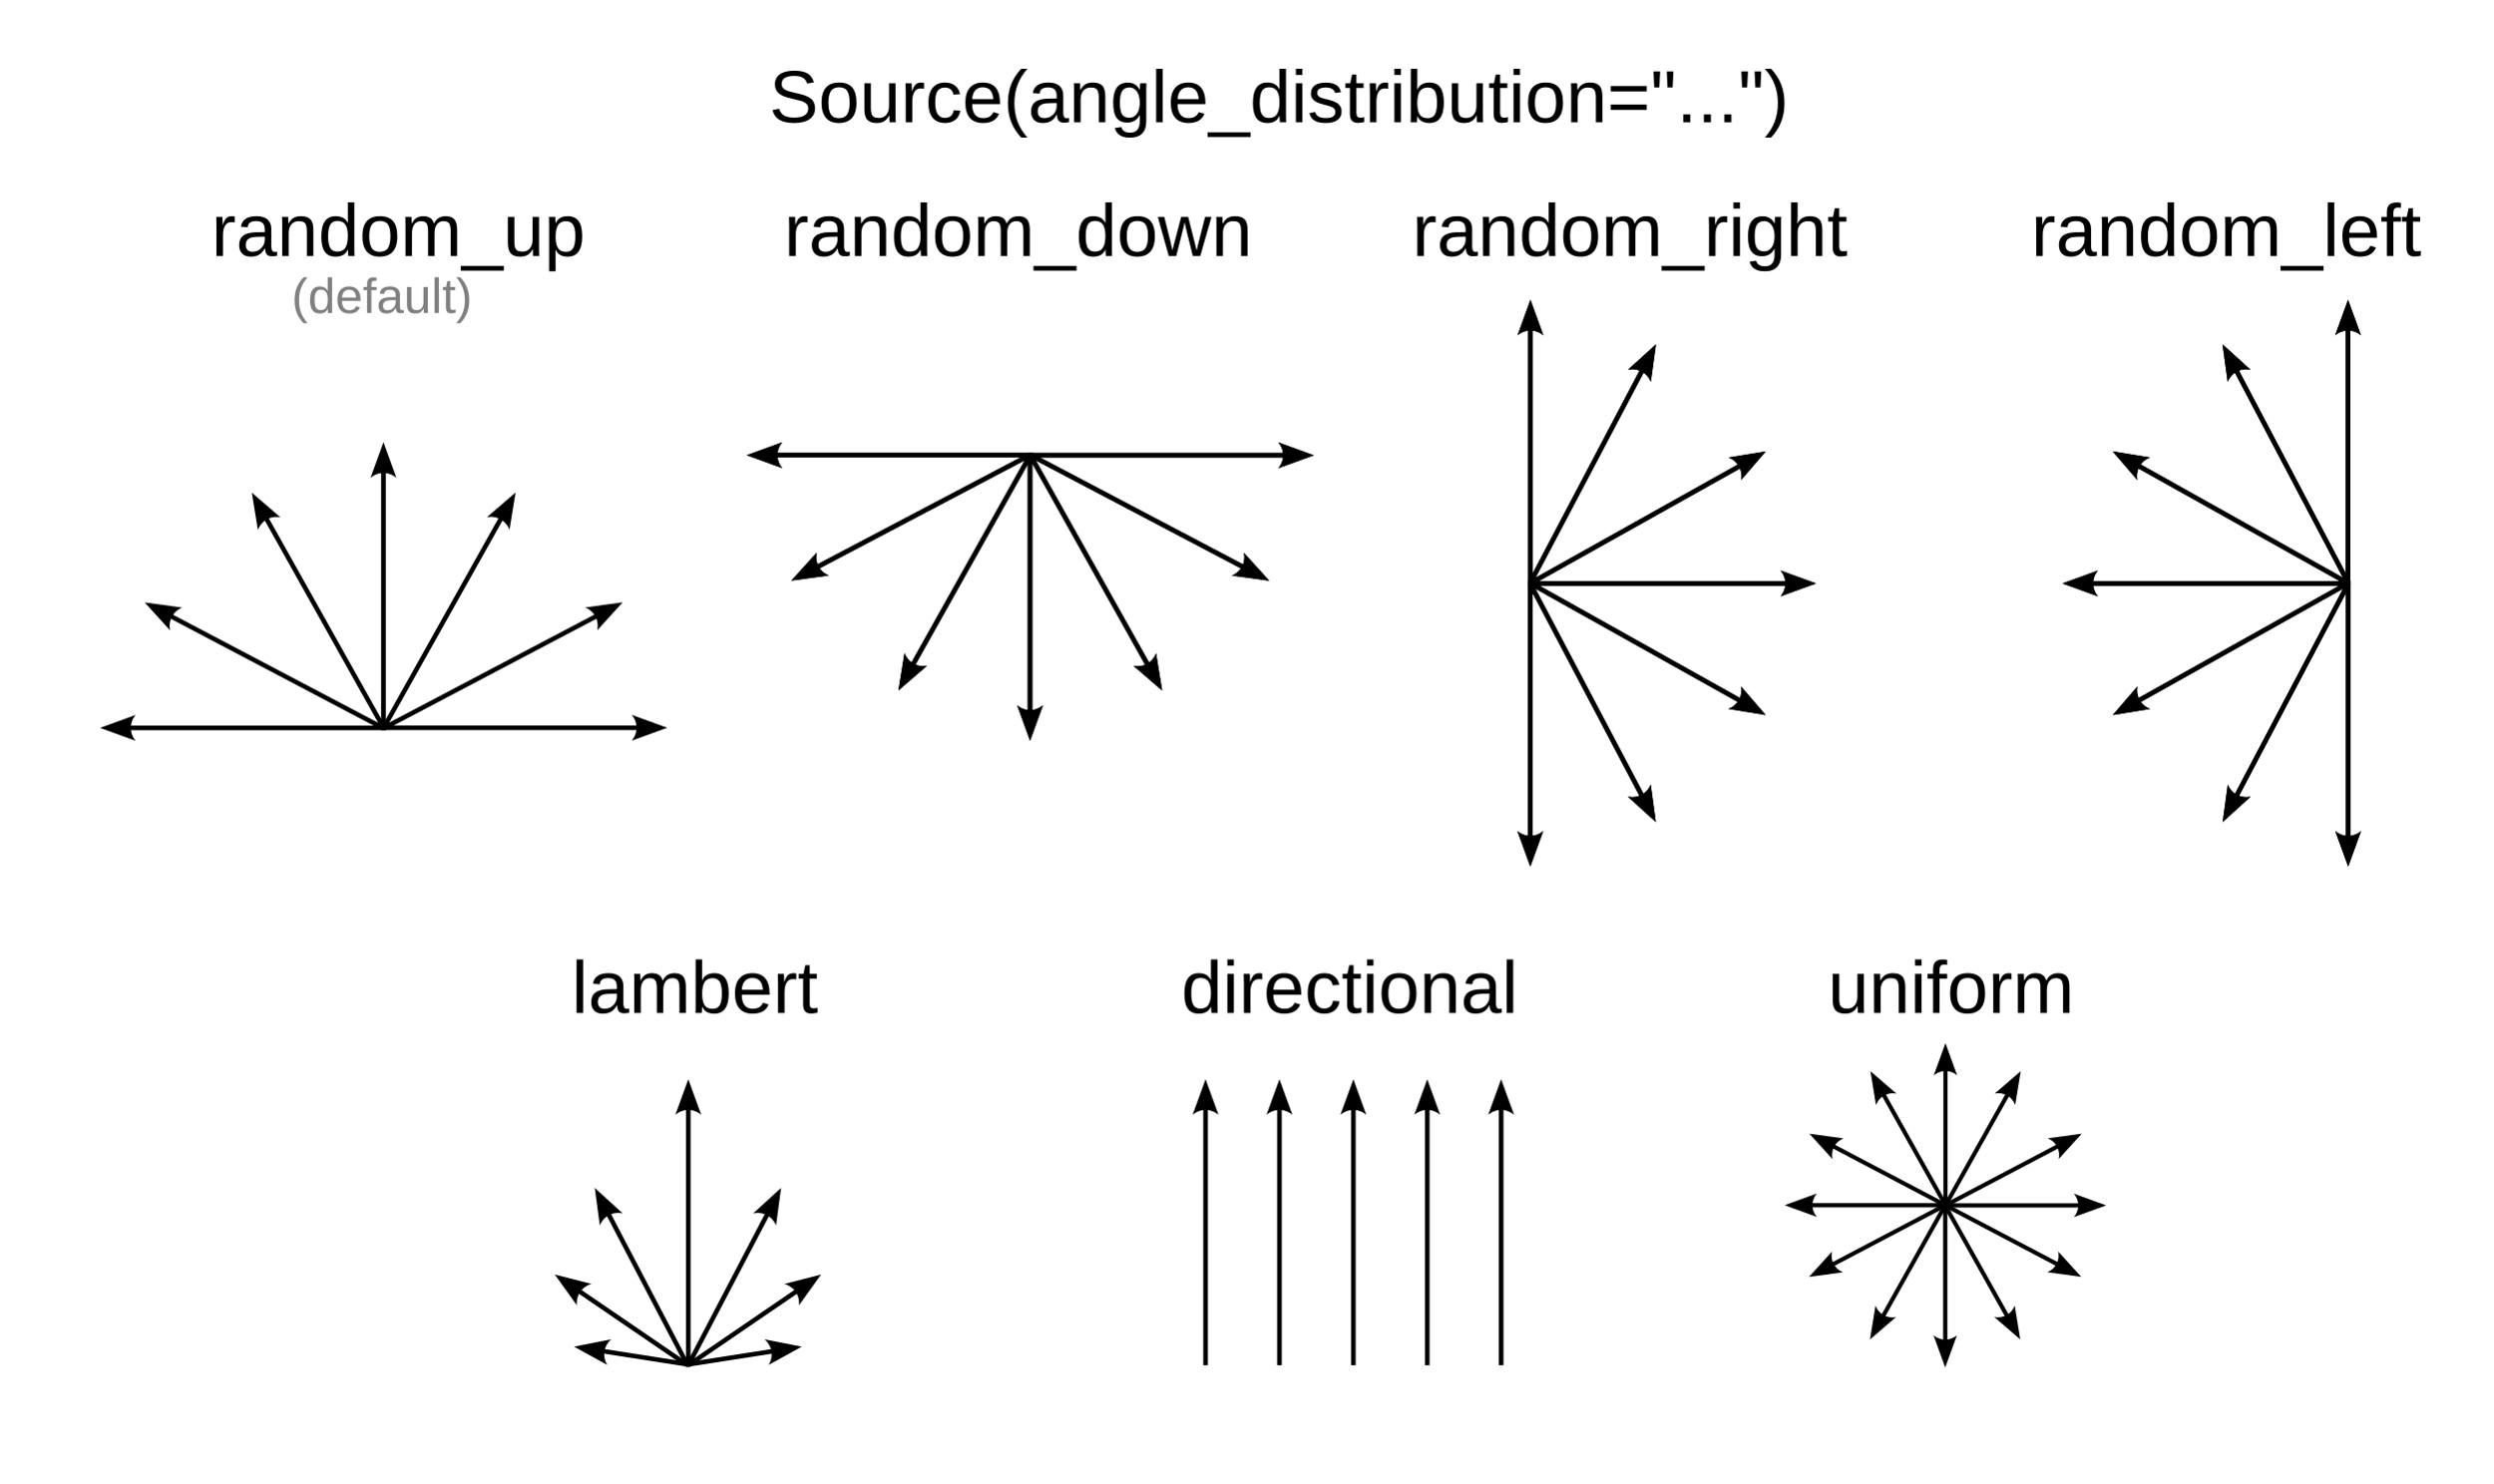
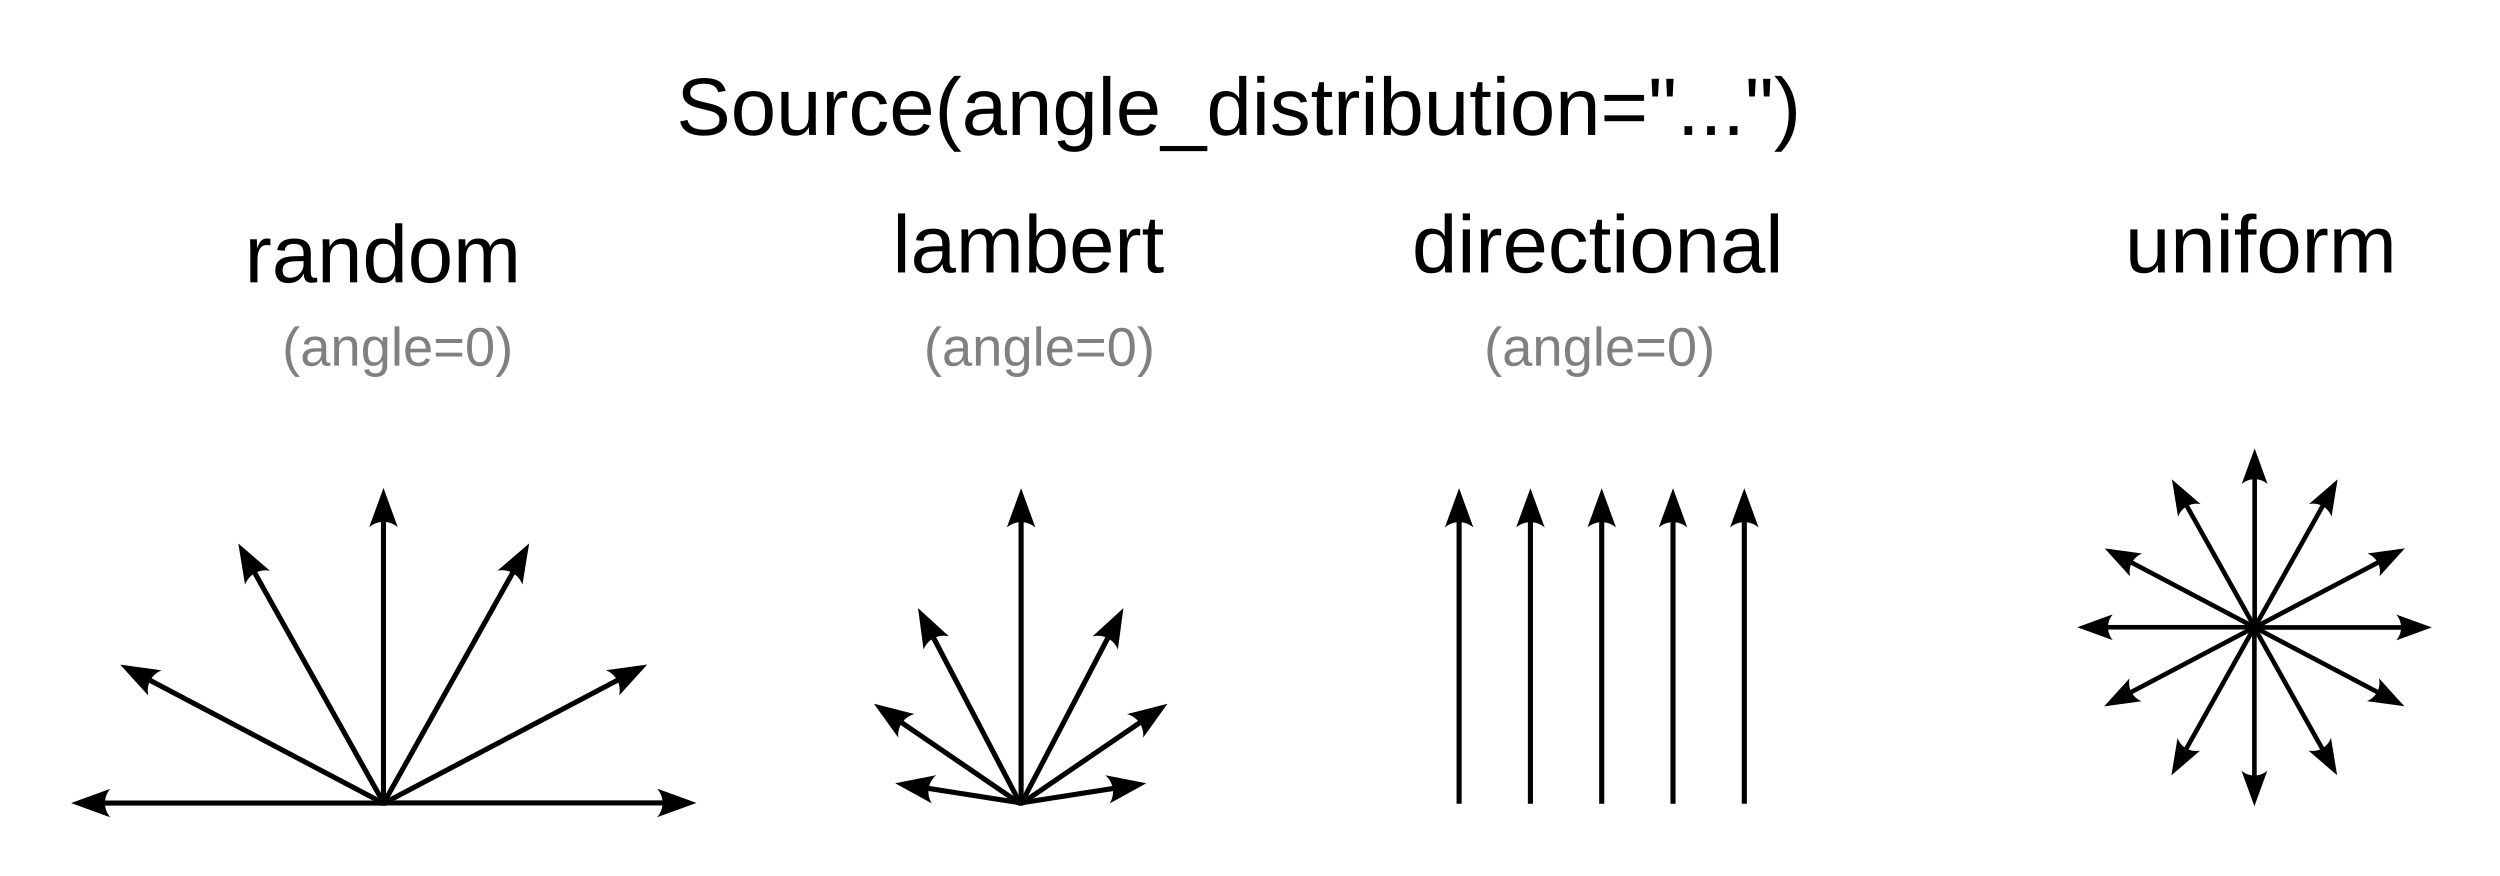
- <svg xmlns="http://www.w3.org/2000/svg" width="142.811mm" height="85.033mm" viewBox="0 0 142.811 85.033" version="1.1" id="svg5" xml:space="preserve">
+ <svg xmlns="http://www.w3.org/2000/svg" width="129.876mm" height="45.49mm" viewBox="0 0 129.876 45.49" version="1.1" id="svg5" xml:space="preserve">
  <defs id="defs2">
    <marker style="overflow:visible" id="Arrow2" refX="0" refY="0" orient="auto-start-reverse" markerWidth="7.7" markerHeight="5.6" viewBox="0 0 7.7 5.6" preserveAspectRatio="xMidYMid">
      <path transform="scale(0.7)" d="M -2,-4 9,0 -2,4 c 2,-2.33 2,-5.66 0,-8 z" style="fill:context-stroke;fill-rule:evenodd;stroke:none" id="arrow2L" />
    </marker>
    <clipPath clipPathUnits="userSpaceOnUse" id="clipPath380">
      <rect style="fill:#f5fd48;fill-opacity:0.17;stroke-width:0.565;stroke-linecap:round" id="rect382" width="69.013" height="66.797" x="9.318" y="77.368" />
    </clipPath>
  </defs>
-   <g id="layer1" transform="translate(-18.53769,-56.76601)">
-     <g id="g2092" transform="translate(0,6.35)">
+   <g id="layer1" transform="translate(-27.45919,-56.76601)">
+     <g id="g2092" transform="translate(6.879167,6.35)">
      <path style="fill:none;stroke:#000000;stroke-width:0.265;stroke-linecap:butt;stroke-linejoin:miter;stroke-dasharray:none;stroke-opacity:1;marker-end:url(#Arrow2)" d="M 40.502,92.155 V 77.433" id="path1370" />
      <path style="fill:none;stroke:#000000;stroke-width:0.265;stroke-linecap:butt;stroke-linejoin:miter;stroke-dasharray:none;stroke-opacity:1;marker-end:url(#Arrow2)" d="M 40.502,92.155 47.255,80.101" id="path1591" />
      <path style="fill:none;stroke:#000000;stroke-width:0.265;stroke-linecap:butt;stroke-linejoin:miter;stroke-dasharray:none;stroke-opacity:1;marker-end:url(#Arrow2)" d="M 40.502,92.155 52.729,85.716" id="path1668" />
      <path style="fill:none;stroke:#000000;stroke-width:0.265;stroke-linecap:butt;stroke-linejoin:miter;stroke-dasharray:none;stroke-opacity:1;marker-end:url(#Arrow2)" d="M 40.37,92.128 H 55.092" id="path1680" />
      <path style="fill:none;stroke:#000000;stroke-width:0.265;stroke-linecap:butt;stroke-linejoin:miter;stroke-dasharray:none;stroke-opacity:1;marker-end:url(#Arrow2)" d="M 40.529,92.163 33.776,80.108" id="path1690" />
      <path style="fill:none;stroke:#000000;stroke-width:0.265;stroke-linecap:butt;stroke-linejoin:miter;stroke-dasharray:none;stroke-opacity:1;marker-end:url(#Arrow2)" d="M 40.529,92.163 28.302,85.723" id="path1692" />
      <path style="fill:none;stroke:#000000;stroke-width:0.265;stroke-linecap:butt;stroke-linejoin:miter;stroke-dasharray:none;stroke-opacity:1;marker-end:url(#Arrow2)" d="M 40.661,92.135 H 25.939" id="path1694" />
    </g>
-     <text xml:space="preserve" style="font-style:normal;font-variant:normal;font-weight:normal;font-stretch:normal;font-size:16px;line-height:1.25;font-family:Arial;-inkscape-font-specification:Arial;font-variant-ligatures:normal;font-variant-position:normal;font-variant-caps:normal;font-variant-numeric:normal;font-variant-alternates:normal;font-variant-east-asian:normal;font-feature-settings:normal;font-variation-settings:normal;text-indent:0;text-align:start;text-decoration-line:none;text-decoration-style:solid;text-decoration-color:#000000;letter-spacing:normal;word-spacing:normal;text-transform:none;writing-mode:lr-tb;direction:ltr;text-orientation:mixed;dominant-baseline:auto;baseline-shift:baseline;text-anchor:start;white-space:normal;shape-padding:0;shape-margin:0;inline-size:0;opacity:1;vector-effect:none;fill:#000000;fill-opacity:1;stroke-width:1;stroke-linecap:butt;stroke-linejoin:miter;stroke-miterlimit:4;stroke-dasharray:none;stroke-dashoffset:0;stroke-opacity:1;-inkscape-stroke:none;stop-color:#000000;stop-opacity:1" x="114.751" y="262.239" id="text1700" transform="matrix(0.2645833,0,0,0.2645833,0.283545,2.049848)">
-       <tspan id="tspan1698" x="114.751" y="262.239">random_up</tspan>
+     <text xml:space="preserve" style="font-style:normal;font-variant:normal;font-weight:normal;font-stretch:normal;font-size:16px;line-height:1.25;font-family:Arial;-inkscape-font-specification:Arial;font-variant-ligatures:normal;font-variant-position:normal;font-variant-caps:normal;font-variant-numeric:normal;font-variant-alternates:normal;font-variant-east-asian:normal;font-feature-settings:normal;font-variation-settings:normal;text-indent:0;text-align:start;text-decoration-line:none;text-decoration-style:solid;text-decoration-color:#000000;letter-spacing:normal;word-spacing:normal;text-transform:none;writing-mode:lr-tb;direction:ltr;text-orientation:mixed;dominant-baseline:auto;baseline-shift:baseline;text-anchor:start;white-space:normal;shape-padding:0;shape-margin:0;inline-size:0;opacity:1;vector-effect:none;fill:#000000;fill-opacity:1;stroke-width:1;stroke-linecap:butt;stroke-linejoin:miter;stroke-miterlimit:4;stroke-dasharray:none;stroke-dashoffset:0;stroke-opacity:1;-inkscape-stroke:none;stop-color:#000000;stop-opacity:1" x="114.751" y="262.239" id="text1700" transform="matrix(0.2645833,0,0,0.2645833,9.808545,2.049848)">
+       <tspan id="tspan1698" x="114.751" y="262.239">random</tspan>
    </text>
-     <text xml:space="preserve" style="font-style:normal;font-variant:normal;font-weight:normal;font-stretch:normal;font-size:10.667px;line-height:1.25;font-family:Arial;-inkscape-font-specification:Arial;font-variant-ligatures:normal;font-variant-position:normal;font-variant-caps:normal;font-variant-numeric:normal;font-variant-alternates:normal;font-variant-east-asian:normal;font-feature-settings:normal;font-variation-settings:normal;text-indent:0;text-align:start;text-decoration-line:none;text-decoration-style:solid;text-decoration-color:#000000;letter-spacing:normal;word-spacing:normal;text-transform:none;writing-mode:lr-tb;direction:ltr;text-orientation:mixed;dominant-baseline:auto;baseline-shift:baseline;text-anchor:start;white-space:normal;shape-padding:0;shape-margin:0;inline-size:0;opacity:1;vector-effect:none;fill:#000000;fill-opacity:1;stroke-width:1;stroke-linecap:butt;stroke-linejoin:miter;stroke-miterlimit:4;stroke-dasharray:none;stroke-dashoffset:0;stroke-opacity:1;-inkscape-stroke:none;stop-color:#000000;stop-opacity:1" x="141.125" y="279.245" id="text1704" transform="matrix(0.2645833,0,0,0.2645833,-2.100774,0.8216474)">
-       <tspan id="tspan1702" x="141.125" y="279.245" style="font-size:10.667px;fill:#808080">(default)</tspan>
+     <text xml:space="preserve" style="font-style:normal;font-variant:normal;font-weight:normal;font-stretch:normal;font-size:10.667px;line-height:1.25;font-family:Arial;-inkscape-font-specification:Arial;font-variant-ligatures:normal;font-variant-position:normal;font-variant-caps:normal;font-variant-numeric:normal;font-variant-alternates:normal;font-variant-east-asian:normal;font-feature-settings:normal;font-variation-settings:normal;text-indent:0;text-align:start;text-decoration-line:none;text-decoration-style:solid;text-decoration-color:#000000;letter-spacing:normal;word-spacing:normal;text-transform:none;writing-mode:lr-tb;direction:ltr;text-orientation:mixed;dominant-baseline:auto;baseline-shift:baseline;text-anchor:start;white-space:normal;shape-padding:0;shape-margin:0;inline-size:0;opacity:1;vector-effect:none;fill:#000000;fill-opacity:1;stroke-width:1;stroke-linecap:butt;stroke-linejoin:miter;stroke-miterlimit:4;stroke-dasharray:none;stroke-dashoffset:0;stroke-opacity:1;-inkscape-stroke:none;stop-color:#000000;stop-opacity:1" x="141.125" y="279.245" id="text1704" transform="matrix(0.2645833,0,0,0.2645833,4.778393,1.879981)">
+       <tspan id="tspan1702" x="141.125" y="279.245" style="font-size:10.667px;fill:#808080">(angle=0)</tspan>
    </text>
-     <text xml:space="preserve" style="font-style:normal;font-variant:normal;font-weight:normal;font-stretch:normal;font-size:16px;line-height:1.25;font-family:Arial;-inkscape-font-specification:Arial;font-variant-ligatures:normal;font-variant-position:normal;font-variant-caps:normal;font-variant-numeric:normal;font-variant-alternates:normal;font-variant-east-asian:normal;font-feature-settings:normal;font-variation-settings:normal;text-indent:0;text-align:start;text-decoration-line:none;text-decoration-style:solid;text-decoration-color:#000000;letter-spacing:normal;word-spacing:normal;text-transform:none;writing-mode:lr-tb;direction:ltr;text-orientation:mixed;dominant-baseline:auto;baseline-shift:baseline;text-anchor:start;white-space:normal;shape-padding:0;shape-margin:0;inline-size:0;opacity:1;vector-effect:none;fill:#000000;fill-opacity:1;stroke-width:1;stroke-linecap:butt;stroke-linejoin:miter;stroke-miterlimit:4;stroke-dasharray:none;stroke-dashoffset:0;stroke-opacity:1;-inkscape-stroke:none;stop-color:#000000;stop-opacity:1" x="114.751" y="262.239" id="text1936" transform="matrix(0.2645833,0,0,0.2645833,33.09188,2.049848)">
-       <tspan id="tspan1934" x="114.751" y="262.239">random_down</tspan>
-     </text>
-     <g id="g1995" transform="matrix(1,0,0,-1,0,174.9906)">
-       <path style="fill:none;stroke:#000000;stroke-width:0.265;stroke-linecap:butt;stroke-linejoin:miter;stroke-dasharray:none;stroke-opacity:1;marker-end:url(#Arrow2)" d="M 77.544,92.155 V 77.433" id="path1920" />
-       <path style="fill:none;stroke:#000000;stroke-width:0.265;stroke-linecap:butt;stroke-linejoin:miter;stroke-dasharray:none;stroke-opacity:1;marker-end:url(#Arrow2)" d="M 77.544,92.155 84.296,80.101" id="path1922" />
-       <path style="fill:none;stroke:#000000;stroke-width:0.265;stroke-linecap:butt;stroke-linejoin:miter;stroke-dasharray:none;stroke-opacity:1;marker-end:url(#Arrow2)" d="M 77.544,92.155 89.771,85.716" id="path1924" />
-       <path style="fill:none;stroke:#000000;stroke-width:0.265;stroke-linecap:butt;stroke-linejoin:miter;stroke-dasharray:none;stroke-opacity:1;marker-end:url(#Arrow2)" d="M 77.412,92.128 H 92.134" id="path1926" />
-       <path style="fill:none;stroke:#000000;stroke-width:0.265;stroke-linecap:butt;stroke-linejoin:miter;stroke-dasharray:none;stroke-opacity:1;marker-end:url(#Arrow2)" d="M 77.571,92.163 70.818,80.108" id="path1928" />
-       <path style="fill:none;stroke:#000000;stroke-width:0.265;stroke-linecap:butt;stroke-linejoin:miter;stroke-dasharray:none;stroke-opacity:1;marker-end:url(#Arrow2)" d="M 77.571,92.163 65.343,85.723" id="path1930" />
-       <path style="fill:none;stroke:#000000;stroke-width:0.265;stroke-linecap:butt;stroke-linejoin:miter;stroke-dasharray:none;stroke-opacity:1;marker-end:url(#Arrow2)" d="M 77.703,92.135 H 62.981" id="path1932" />
-       <path style="fill:none;stroke:#000000;stroke-width:0.265;stroke-linecap:butt;stroke-linejoin:miter;stroke-dasharray:none;stroke-opacity:1;marker-end:url(#Arrow2)" d="M 77.544,92.155 V 77.433" id="path1948" />
-       <path style="fill:none;stroke:#000000;stroke-width:0.265;stroke-linecap:butt;stroke-linejoin:miter;stroke-dasharray:none;stroke-opacity:1;marker-end:url(#Arrow2)" d="M 77.544,92.155 84.296,80.101" id="path1950" />
-       <path style="fill:none;stroke:#000000;stroke-width:0.265;stroke-linecap:butt;stroke-linejoin:miter;stroke-dasharray:none;stroke-opacity:1;marker-end:url(#Arrow2)" d="M 77.544,92.155 89.771,85.716" id="path1952" />
-       <path style="fill:none;stroke:#000000;stroke-width:0.265;stroke-linecap:butt;stroke-linejoin:miter;stroke-dasharray:none;stroke-opacity:1;marker-end:url(#Arrow2)" d="M 77.412,92.128 H 92.134" id="path1954" />
-       <path style="fill:none;stroke:#000000;stroke-width:0.265;stroke-linecap:butt;stroke-linejoin:miter;stroke-dasharray:none;stroke-opacity:1;marker-end:url(#Arrow2)" d="M 77.571,92.163 70.818,80.108" id="path1956" />
-       <path style="fill:none;stroke:#000000;stroke-width:0.265;stroke-linecap:butt;stroke-linejoin:miter;stroke-dasharray:none;stroke-opacity:1;marker-end:url(#Arrow2)" d="M 77.571,92.163 65.343,85.723" id="path1958" />
-       <path style="fill:none;stroke:#000000;stroke-width:0.265;stroke-linecap:butt;stroke-linejoin:miter;stroke-dasharray:none;stroke-opacity:1;marker-end:url(#Arrow2)" d="M 77.703,92.135 H 62.981" id="path1960" />
-     </g>
-     <text xml:space="preserve" style="font-style:normal;font-variant:normal;font-weight:normal;font-stretch:normal;font-size:16px;line-height:1.25;font-family:Arial;-inkscape-font-specification:Arial;font-variant-ligatures:normal;font-variant-position:normal;font-variant-caps:normal;font-variant-numeric:normal;font-variant-alternates:normal;font-variant-east-asian:normal;font-feature-settings:normal;font-variation-settings:normal;text-indent:0;text-align:start;text-decoration-line:none;text-decoration-style:solid;text-decoration-color:#000000;letter-spacing:normal;word-spacing:normal;text-transform:none;writing-mode:lr-tb;direction:ltr;text-orientation:mixed;dominant-baseline:auto;baseline-shift:baseline;text-anchor:start;white-space:normal;shape-padding:0;shape-margin:0;inline-size:0;opacity:1;vector-effect:none;fill:#000000;fill-opacity:1;stroke-width:1;stroke-linecap:butt;stroke-linejoin:miter;stroke-miterlimit:4;stroke-dasharray:none;stroke-dashoffset:0;stroke-opacity:1;-inkscape-stroke:none;stop-color:#000000;stop-opacity:1" x="114.751" y="262.239" id="text2003" transform="matrix(0.2645833,0,0,0.2645833,69.07521,2.049848)">
-       <tspan id="tspan2001" x="114.751" y="262.239">random_right</tspan>
-     </text>
-     <g id="g2035" transform="matrix(0,-1,-1,0,198.3383,167.75)">
-       <path style="fill:none;stroke:#000000;stroke-width:0.265;stroke-linecap:butt;stroke-linejoin:miter;stroke-dasharray:none;stroke-opacity:1;marker-end:url(#Arrow2)" d="M 77.544,92.155 V 77.433" id="path2007" />
-       <path style="fill:none;stroke:#000000;stroke-width:0.265;stroke-linecap:butt;stroke-linejoin:miter;stroke-dasharray:none;stroke-opacity:1;marker-end:url(#Arrow2)" d="M 77.544,92.155 84.296,80.101" id="path2009" />
-       <path style="fill:none;stroke:#000000;stroke-width:0.265;stroke-linecap:butt;stroke-linejoin:miter;stroke-dasharray:none;stroke-opacity:1;marker-end:url(#Arrow2)" d="M 77.544,92.155 89.771,85.716" id="path2011" />
-       <path style="fill:none;stroke:#000000;stroke-width:0.265;stroke-linecap:butt;stroke-linejoin:miter;stroke-dasharray:none;stroke-opacity:1;marker-end:url(#Arrow2)" d="M 77.412,92.128 H 92.134" id="path2013" />
-       <path style="fill:none;stroke:#000000;stroke-width:0.265;stroke-linecap:butt;stroke-linejoin:miter;stroke-dasharray:none;stroke-opacity:1;marker-end:url(#Arrow2)" d="M 77.571,92.163 70.818,80.108" id="path2015" />
-       <path style="fill:none;stroke:#000000;stroke-width:0.265;stroke-linecap:butt;stroke-linejoin:miter;stroke-dasharray:none;stroke-opacity:1;marker-end:url(#Arrow2)" d="M 77.571,92.163 65.343,85.723" id="path2017" />
-       <path style="fill:none;stroke:#000000;stroke-width:0.265;stroke-linecap:butt;stroke-linejoin:miter;stroke-dasharray:none;stroke-opacity:1;marker-end:url(#Arrow2)" d="M 77.703,92.135 H 62.981" id="path2019" />
-       <path style="fill:none;stroke:#000000;stroke-width:0.265;stroke-linecap:butt;stroke-linejoin:miter;stroke-dasharray:none;stroke-opacity:1;marker-end:url(#Arrow2)" d="M 77.544,92.155 V 77.433" id="path2021" />
-       <path style="fill:none;stroke:#000000;stroke-width:0.265;stroke-linecap:butt;stroke-linejoin:miter;stroke-dasharray:none;stroke-opacity:1;marker-end:url(#Arrow2)" d="M 77.544,92.155 84.296,80.101" id="path2023" />
-       <path style="fill:none;stroke:#000000;stroke-width:0.265;stroke-linecap:butt;stroke-linejoin:miter;stroke-dasharray:none;stroke-opacity:1;marker-end:url(#Arrow2)" d="M 77.544,92.155 89.771,85.716" id="path2025" />
-       <path style="fill:none;stroke:#000000;stroke-width:0.265;stroke-linecap:butt;stroke-linejoin:miter;stroke-dasharray:none;stroke-opacity:1;marker-end:url(#Arrow2)" d="M 77.412,92.128 H 92.134" id="path2027" />
-       <path style="fill:none;stroke:#000000;stroke-width:0.265;stroke-linecap:butt;stroke-linejoin:miter;stroke-dasharray:none;stroke-opacity:1;marker-end:url(#Arrow2)" d="M 77.571,92.163 70.818,80.108" id="path2029" />
-       <path style="fill:none;stroke:#000000;stroke-width:0.265;stroke-linecap:butt;stroke-linejoin:miter;stroke-dasharray:none;stroke-opacity:1;marker-end:url(#Arrow2)" d="M 77.571,92.163 65.343,85.723" id="path2031" />
-       <path style="fill:none;stroke:#000000;stroke-width:0.265;stroke-linecap:butt;stroke-linejoin:miter;stroke-dasharray:none;stroke-opacity:1;marker-end:url(#Arrow2)" d="M 77.703,92.135 H 62.981" id="path2033" />
-     </g>
-     <g id="g2069" transform="rotate(-90,114.3344,53.41567)">
-       <path style="fill:none;stroke:#000000;stroke-width:0.265;stroke-linecap:butt;stroke-linejoin:miter;stroke-dasharray:none;stroke-opacity:1;marker-end:url(#Arrow2)" d="M 77.544,92.155 V 77.433" id="path2041" />
-       <path style="fill:none;stroke:#000000;stroke-width:0.265;stroke-linecap:butt;stroke-linejoin:miter;stroke-dasharray:none;stroke-opacity:1;marker-end:url(#Arrow2)" d="M 77.544,92.155 84.296,80.101" id="path2043" />
-       <path style="fill:none;stroke:#000000;stroke-width:0.265;stroke-linecap:butt;stroke-linejoin:miter;stroke-dasharray:none;stroke-opacity:1;marker-end:url(#Arrow2)" d="M 77.544,92.155 89.771,85.716" id="path2045" />
-       <path style="fill:none;stroke:#000000;stroke-width:0.265;stroke-linecap:butt;stroke-linejoin:miter;stroke-dasharray:none;stroke-opacity:1;marker-end:url(#Arrow2)" d="M 77.412,92.128 H 92.134" id="path2047" />
-       <path style="fill:none;stroke:#000000;stroke-width:0.265;stroke-linecap:butt;stroke-linejoin:miter;stroke-dasharray:none;stroke-opacity:1;marker-end:url(#Arrow2)" d="M 77.571,92.163 70.818,80.108" id="path2049" />
-       <path style="fill:none;stroke:#000000;stroke-width:0.265;stroke-linecap:butt;stroke-linejoin:miter;stroke-dasharray:none;stroke-opacity:1;marker-end:url(#Arrow2)" d="M 77.571,92.163 65.343,85.723" id="path2051" />
-       <path style="fill:none;stroke:#000000;stroke-width:0.265;stroke-linecap:butt;stroke-linejoin:miter;stroke-dasharray:none;stroke-opacity:1;marker-end:url(#Arrow2)" d="M 77.703,92.135 H 62.981" id="path2053" />
-       <path style="fill:none;stroke:#000000;stroke-width:0.265;stroke-linecap:butt;stroke-linejoin:miter;stroke-dasharray:none;stroke-opacity:1;marker-end:url(#Arrow2)" d="M 77.544,92.155 V 77.433" id="path2055" />
-       <path style="fill:none;stroke:#000000;stroke-width:0.265;stroke-linecap:butt;stroke-linejoin:miter;stroke-dasharray:none;stroke-opacity:1;marker-end:url(#Arrow2)" d="M 77.544,92.155 84.296,80.101" id="path2057" />
-       <path style="fill:none;stroke:#000000;stroke-width:0.265;stroke-linecap:butt;stroke-linejoin:miter;stroke-dasharray:none;stroke-opacity:1;marker-end:url(#Arrow2)" d="M 77.544,92.155 89.771,85.716" id="path2059" />
-       <path style="fill:none;stroke:#000000;stroke-width:0.265;stroke-linecap:butt;stroke-linejoin:miter;stroke-dasharray:none;stroke-opacity:1;marker-end:url(#Arrow2)" d="M 77.412,92.128 H 92.134" id="path2061" />
-       <path style="fill:none;stroke:#000000;stroke-width:0.265;stroke-linecap:butt;stroke-linejoin:miter;stroke-dasharray:none;stroke-opacity:1;marker-end:url(#Arrow2)" d="M 77.571,92.163 70.818,80.108" id="path2063" />
-       <path style="fill:none;stroke:#000000;stroke-width:0.265;stroke-linecap:butt;stroke-linejoin:miter;stroke-dasharray:none;stroke-opacity:1;marker-end:url(#Arrow2)" d="M 77.571,92.163 65.343,85.723" id="path2065" />
-       <path style="fill:none;stroke:#000000;stroke-width:0.265;stroke-linecap:butt;stroke-linejoin:miter;stroke-dasharray:none;stroke-opacity:1;marker-end:url(#Arrow2)" d="M 77.703,92.135 H 62.981" id="path2067" />
-     </g>
-     <text xml:space="preserve" style="font-style:normal;font-variant:normal;font-weight:normal;font-stretch:normal;font-size:16px;line-height:1.25;font-family:Arial;-inkscape-font-specification:Arial;font-variant-ligatures:normal;font-variant-position:normal;font-variant-caps:normal;font-variant-numeric:normal;font-variant-alternates:normal;font-variant-east-asian:normal;font-feature-settings:normal;font-variation-settings:normal;text-indent:0;text-align:start;text-decoration-line:none;text-decoration-style:solid;text-decoration-color:#000000;letter-spacing:normal;word-spacing:normal;text-transform:none;writing-mode:lr-tb;direction:ltr;text-orientation:mixed;dominant-baseline:auto;baseline-shift:baseline;text-anchor:start;white-space:normal;shape-padding:0;shape-margin:0;inline-size:0;opacity:1;vector-effect:none;fill:#000000;fill-opacity:1;stroke-width:1;stroke-linecap:butt;stroke-linejoin:miter;stroke-miterlimit:4;stroke-dasharray:none;stroke-dashoffset:0;stroke-opacity:1;-inkscape-stroke:none;stop-color:#000000;stop-opacity:1" x="114.751" y="262.239" id="text2075" transform="matrix(0.2645833,0,0,0.2645833,104.5294,2.049848)">
-       <tspan id="tspan2073" x="114.751" y="262.239">random_left</tspan>
-     </text>
-     <text xml:space="preserve" style="font-style:normal;font-variant:normal;font-weight:normal;font-stretch:normal;font-size:16px;line-height:1.25;font-family:Arial;-inkscape-font-specification:Arial;font-variant-ligatures:normal;font-variant-position:normal;font-variant-caps:normal;font-variant-numeric:normal;font-variant-alternates:normal;font-variant-east-asian:normal;font-feature-settings:normal;font-variation-settings:normal;text-indent:0;text-align:start;text-decoration-line:none;text-decoration-style:solid;text-decoration-color:#000000;letter-spacing:normal;word-spacing:normal;text-transform:none;writing-mode:lr-tb;direction:ltr;text-orientation:mixed;dominant-baseline:auto;baseline-shift:baseline;text-anchor:start;white-space:normal;shape-padding:0;shape-margin:0;inline-size:0;opacity:1;vector-effect:none;fill:#000000;fill-opacity:1;stroke-width:1;stroke-linecap:butt;stroke-linejoin:miter;stroke-miterlimit:4;stroke-dasharray:none;stroke-dashoffset:0;stroke-opacity:1;-inkscape-stroke:none;stop-color:#000000;stop-opacity:1" x="114.751" y="262.239" id="text2100" transform="matrix(0.2645833,0,0,0.2645833,20.92105,45.44152)">
+     <text xml:space="preserve" style="font-style:normal;font-variant:normal;font-weight:normal;font-stretch:normal;font-size:16px;line-height:1.25;font-family:Arial;-inkscape-font-specification:Arial;font-variant-ligatures:normal;font-variant-position:normal;font-variant-caps:normal;font-variant-numeric:normal;font-variant-alternates:normal;font-variant-east-asian:normal;font-feature-settings:normal;font-variation-settings:normal;text-indent:0;text-align:start;text-decoration-line:none;text-decoration-style:solid;text-decoration-color:#000000;letter-spacing:normal;word-spacing:normal;text-transform:none;writing-mode:lr-tb;direction:ltr;text-orientation:mixed;dominant-baseline:auto;baseline-shift:baseline;text-anchor:start;white-space:normal;shape-padding:0;shape-margin:0;inline-size:0;opacity:1;vector-effect:none;fill:#000000;fill-opacity:1;stroke-width:1;stroke-linecap:butt;stroke-linejoin:miter;stroke-miterlimit:4;stroke-dasharray:none;stroke-dashoffset:0;stroke-opacity:1;-inkscape-stroke:none;stop-color:#000000;stop-opacity:1" x="114.751" y="262.239" id="text2100" transform="matrix(0.2645833,0,0,0.2645833,43.46267,1.537103)">
      <tspan id="tspan2098" x="114.751" y="262.239">lambert</tspan>
    </text>
-     <path style="fill:none;stroke:#000000;stroke-width:0.265;stroke-linecap:butt;stroke-linejoin:miter;stroke-dasharray:none;stroke-opacity:1;marker-end:url(#Arrow2)" d="M 57.965,135.017 V 120.295" id="path2104" />
-     <path style="fill:none;stroke:#000000;stroke-width:0.265;stroke-linecap:butt;stroke-linejoin:miter;stroke-dasharray:none;stroke-opacity:1;marker-end:url(#Arrow2)" d="m 57.965,135.017 4.541,-8.682" id="path2106" />
-     <path style="fill:none;stroke:#000000;stroke-width:0.265;stroke-linecap:butt;stroke-linejoin:miter;stroke-dasharray:none;stroke-opacity:1;marker-end:url(#Arrow2)" d="m 57.965,135.017 6.227,-4.254" id="path2108" />
-     <path style="fill:none;stroke:#000000;stroke-width:0.265;stroke-linecap:butt;stroke-linejoin:miter;stroke-dasharray:none;stroke-opacity:1;marker-end:url(#Arrow2)" d="m 57.832,134.99 4.985,-0.779" id="path2110" />
-     <path style="fill:none;stroke:#000000;stroke-width:0.265;stroke-linecap:butt;stroke-linejoin:miter;stroke-dasharray:none;stroke-opacity:1;marker-end:url(#Arrow2)" d="m 57.923,135.016 -4.541,-8.682" id="path2147" />
-     <path style="fill:none;stroke:#000000;stroke-width:0.265;stroke-linecap:butt;stroke-linejoin:miter;stroke-dasharray:none;stroke-opacity:1;marker-end:url(#Arrow2)" d="m 57.923,135.016 -6.227,-4.254" id="path2149" />
-     <path style="fill:none;stroke:#000000;stroke-width:0.265;stroke-linecap:butt;stroke-linejoin:miter;stroke-dasharray:none;stroke-opacity:1;marker-end:url(#Arrow2)" d="m 58.056,134.989 -4.985,-0.779" id="path2151" />
-     <text xml:space="preserve" style="font-style:normal;font-variant:normal;font-weight:normal;font-stretch:normal;font-size:16px;line-height:1.25;font-family:Arial;-inkscape-font-specification:Arial;font-variant-ligatures:normal;font-variant-position:normal;font-variant-caps:normal;font-variant-numeric:normal;font-variant-alternates:normal;font-variant-east-asian:normal;font-feature-settings:normal;font-variation-settings:normal;text-indent:0;text-align:start;text-decoration-line:none;text-decoration-style:solid;text-decoration-color:#000000;letter-spacing:normal;word-spacing:normal;text-transform:none;writing-mode:lr-tb;direction:ltr;text-orientation:mixed;dominant-baseline:auto;baseline-shift:baseline;text-anchor:start;white-space:normal;shape-padding:0;shape-margin:0;inline-size:0;opacity:1;vector-effect:none;fill:#000000;fill-opacity:1;stroke-width:1;stroke-linecap:butt;stroke-linejoin:miter;stroke-miterlimit:4;stroke-dasharray:none;stroke-dashoffset:0;stroke-opacity:1;-inkscape-stroke:none;stop-color:#000000;stop-opacity:1" x="114.751" y="262.239" id="text2157" transform="matrix(0.2645833,0,0,0.2645833,55.84606,45.44152)">
+     <path style="fill:none;stroke:#000000;stroke-width:0.265;stroke-linecap:butt;stroke-linejoin:miter;stroke-dasharray:none;stroke-opacity:1;marker-end:url(#Arrow2)" d="M 80.506,98.521 V 83.799" id="path2104" />
+     <path style="fill:none;stroke:#000000;stroke-width:0.265;stroke-linecap:butt;stroke-linejoin:miter;stroke-dasharray:none;stroke-opacity:1;marker-end:url(#Arrow2)" d="M 80.506,98.521 85.047,89.839" id="path2106" />
+     <path style="fill:none;stroke:#000000;stroke-width:0.265;stroke-linecap:butt;stroke-linejoin:miter;stroke-dasharray:none;stroke-opacity:1;marker-end:url(#Arrow2)" d="m 80.506,98.521 6.227,-4.254" id="path2108" />
+     <path style="fill:none;stroke:#000000;stroke-width:0.265;stroke-linecap:butt;stroke-linejoin:miter;stroke-dasharray:none;stroke-opacity:1;marker-end:url(#Arrow2)" d="m 80.374,98.494 4.985,-0.779" id="path2110" />
+     <path style="fill:none;stroke:#000000;stroke-width:0.265;stroke-linecap:butt;stroke-linejoin:miter;stroke-dasharray:none;stroke-opacity:1;marker-end:url(#Arrow2)" d="M 80.465,98.52 75.924,89.837" id="path2147" />
+     <path style="fill:none;stroke:#000000;stroke-width:0.265;stroke-linecap:butt;stroke-linejoin:miter;stroke-dasharray:none;stroke-opacity:1;marker-end:url(#Arrow2)" d="M 80.465,98.52 74.238,94.266" id="path2149" />
+     <path style="fill:none;stroke:#000000;stroke-width:0.265;stroke-linecap:butt;stroke-linejoin:miter;stroke-dasharray:none;stroke-opacity:1;marker-end:url(#Arrow2)" d="M 80.597,98.493 75.612,97.713" id="path2151" />
+     <text xml:space="preserve" style="font-style:normal;font-variant:normal;font-weight:normal;font-stretch:normal;font-size:16px;line-height:1.25;font-family:Arial;-inkscape-font-specification:Arial;font-variant-ligatures:normal;font-variant-position:normal;font-variant-caps:normal;font-variant-numeric:normal;font-variant-alternates:normal;font-variant-east-asian:normal;font-feature-settings:normal;font-variation-settings:normal;text-indent:0;text-align:start;text-decoration-line:none;text-decoration-style:solid;text-decoration-color:#000000;letter-spacing:normal;word-spacing:normal;text-transform:none;writing-mode:lr-tb;direction:ltr;text-orientation:mixed;dominant-baseline:auto;baseline-shift:baseline;text-anchor:start;white-space:normal;shape-padding:0;shape-margin:0;inline-size:0;opacity:1;vector-effect:none;fill:#000000;fill-opacity:1;stroke-width:1;stroke-linecap:butt;stroke-linejoin:miter;stroke-miterlimit:4;stroke-dasharray:none;stroke-dashoffset:0;stroke-opacity:1;-inkscape-stroke:none;stop-color:#000000;stop-opacity:1" x="114.751" y="262.239" id="text2157" transform="matrix(0.2645833,0,0,0.2645833,70.45018,1.537103)">
      <tspan id="tspan2155" x="114.751" y="262.239">directional</tspan>
    </text>
-     <path style="fill:none;stroke:#000000;stroke-width:0.265;stroke-linecap:butt;stroke-linejoin:miter;stroke-dasharray:none;stroke-opacity:1;marker-end:url(#Arrow2)" d="M 87.598,135.017 V 120.295" id="path2161" />
-     <path style="fill:none;stroke:#000000;stroke-width:0.265;stroke-linecap:butt;stroke-linejoin:miter;stroke-dasharray:none;stroke-opacity:1;marker-end:url(#Arrow2)" d="M 91.831,135.017 V 120.295" id="path2165" />
-     <path style="fill:none;stroke:#000000;stroke-width:0.265;stroke-linecap:butt;stroke-linejoin:miter;stroke-dasharray:none;stroke-opacity:1;marker-end:url(#Arrow2)" d="M 96.065,135.017 V 120.295" id="path2169" />
-     <path style="fill:none;stroke:#000000;stroke-width:0.265;stroke-linecap:butt;stroke-linejoin:miter;stroke-dasharray:none;stroke-opacity:1;marker-end:url(#Arrow2)" d="M 100.298,135.017 V 120.295" id="path2173" />
-     <path style="fill:none;stroke:#000000;stroke-width:0.265;stroke-linecap:butt;stroke-linejoin:miter;stroke-dasharray:none;stroke-opacity:1;marker-end:url(#Arrow2)" d="M 104.531,135.017 V 120.295" id="path2177" />
-     <text xml:space="preserve" style="font-style:normal;font-variant:normal;font-weight:normal;font-stretch:normal;font-size:16px;line-height:1.25;font-family:Arial;-inkscape-font-specification:Arial;font-variant-ligatures:normal;font-variant-position:normal;font-variant-caps:normal;font-variant-numeric:normal;font-variant-alternates:normal;font-variant-east-asian:normal;font-feature-settings:normal;font-variation-settings:normal;text-indent:0;text-align:start;text-decoration-line:none;text-decoration-style:solid;text-decoration-color:#000000;letter-spacing:normal;word-spacing:normal;text-transform:none;writing-mode:lr-tb;direction:ltr;text-orientation:mixed;dominant-baseline:auto;baseline-shift:baseline;text-anchor:start;white-space:normal;shape-padding:0;shape-margin:0;inline-size:0;opacity:1;vector-effect:none;fill:#000000;fill-opacity:1;stroke-width:1;stroke-linecap:butt;stroke-linejoin:miter;stroke-miterlimit:4;stroke-dasharray:none;stroke-dashoffset:0;stroke-opacity:1;-inkscape-stroke:none;stop-color:#000000;stop-opacity:1" x="114.751" y="262.239" id="text2183" transform="matrix(0.2645833,0,0,0.2645833,92.88773,45.44152)">
+     <path style="fill:none;stroke:#000000;stroke-width:0.265;stroke-linecap:butt;stroke-linejoin:miter;stroke-dasharray:none;stroke-opacity:1;marker-end:url(#Arrow2)" d="M 103.26,98.521 V 83.799" id="path2161" />
+     <path style="fill:none;stroke:#000000;stroke-width:0.265;stroke-linecap:butt;stroke-linejoin:miter;stroke-dasharray:none;stroke-opacity:1;marker-end:url(#Arrow2)" d="M 106.965,98.521 V 83.799" id="path2165" />
+     <path style="fill:none;stroke:#000000;stroke-width:0.265;stroke-linecap:butt;stroke-linejoin:miter;stroke-dasharray:none;stroke-opacity:1;marker-end:url(#Arrow2)" d="M 110.669,98.521 V 83.799" id="path2169" />
+     <path style="fill:none;stroke:#000000;stroke-width:0.265;stroke-linecap:butt;stroke-linejoin:miter;stroke-dasharray:none;stroke-opacity:1;marker-end:url(#Arrow2)" d="M 114.373,98.521 V 83.799" id="path2173" />
+     <path style="fill:none;stroke:#000000;stroke-width:0.265;stroke-linecap:butt;stroke-linejoin:miter;stroke-dasharray:none;stroke-opacity:1;marker-end:url(#Arrow2)" d="M 118.077,98.521 V 83.799" id="path2177" />
+     <text xml:space="preserve" style="font-style:normal;font-variant:normal;font-weight:normal;font-stretch:normal;font-size:16px;line-height:1.25;font-family:Arial;-inkscape-font-specification:Arial;font-variant-ligatures:normal;font-variant-position:normal;font-variant-caps:normal;font-variant-numeric:normal;font-variant-alternates:normal;font-variant-east-asian:normal;font-feature-settings:normal;font-variation-settings:normal;text-indent:0;text-align:start;text-decoration-line:none;text-decoration-style:solid;text-decoration-color:#000000;letter-spacing:normal;word-spacing:normal;text-transform:none;writing-mode:lr-tb;direction:ltr;text-orientation:mixed;dominant-baseline:auto;baseline-shift:baseline;text-anchor:start;white-space:normal;shape-padding:0;shape-margin:0;inline-size:0;opacity:1;vector-effect:none;fill:#000000;fill-opacity:1;stroke-width:1;stroke-linecap:butt;stroke-linejoin:miter;stroke-miterlimit:4;stroke-dasharray:none;stroke-dashoffset:0;stroke-opacity:1;-inkscape-stroke:none;stop-color:#000000;stop-opacity:1" x="114.751" y="262.239" id="text2183" transform="matrix(0.2645833,0,0,0.2645833,107.4918,1.537103)">
      <tspan id="tspan2181" x="114.751" y="262.239">uniform</tspan>
    </text>
-     <path style="fill:none;stroke:#000000;stroke-width:0.24;stroke-linecap:butt;stroke-linejoin:miter;stroke-dasharray:none;stroke-opacity:1;marker-end:url(#Arrow2)" d="m 129.985,125.858 v -7.788" id="path2187" />
-     <path style="fill:none;stroke:#000000;stroke-width:0.24;stroke-linecap:butt;stroke-linejoin:miter;stroke-dasharray:none;stroke-opacity:1;marker-end:url(#Arrow2)" d="m 129.985,125.858 3.572,-6.376" id="path2189" />
-     <path style="fill:none;stroke:#000000;stroke-width:0.24;stroke-linecap:butt;stroke-linejoin:miter;stroke-dasharray:none;stroke-opacity:1;marker-end:url(#Arrow2)" d="m 129.985,125.858 6.468,-3.406" id="path2191" />
-     <path style="fill:none;stroke:#000000;stroke-width:0.24;stroke-linecap:butt;stroke-linejoin:miter;stroke-dasharray:none;stroke-opacity:1;marker-end:url(#Arrow2)" d="m 129.999,125.862 -3.572,-6.376" id="path2195" />
-     <path style="fill:none;stroke:#000000;stroke-width:0.24;stroke-linecap:butt;stroke-linejoin:miter;stroke-dasharray:none;stroke-opacity:1;marker-end:url(#Arrow2)" d="m 129.999,125.862 -6.468,-3.406" id="path2197" />
-     <path style="fill:none;stroke:#000000;stroke-width:0.24;stroke-linecap:butt;stroke-linejoin:miter;stroke-dasharray:none;stroke-opacity:1;marker-end:url(#Arrow2)" d="M 130.069,125.848 H 122.281" id="path2199" />
-     <g id="g2276" transform="matrix(1,0,0,-1,23.62159,252.2347)">
+     <path style="fill:none;stroke:#000000;stroke-width:0.24;stroke-linecap:butt;stroke-linejoin:miter;stroke-dasharray:none;stroke-opacity:1;marker-end:url(#Arrow2)" d="M 144.589,89.362 V 81.575" id="path2187" />
+     <path style="fill:none;stroke:#000000;stroke-width:0.24;stroke-linecap:butt;stroke-linejoin:miter;stroke-dasharray:none;stroke-opacity:1;marker-end:url(#Arrow2)" d="m 144.589,89.362 3.572,-6.376" id="path2189" />
+     <path style="fill:none;stroke:#000000;stroke-width:0.24;stroke-linecap:butt;stroke-linejoin:miter;stroke-dasharray:none;stroke-opacity:1;marker-end:url(#Arrow2)" d="m 144.589,89.362 6.468,-3.406" id="path2191" />
+     <path style="fill:none;stroke:#000000;stroke-width:0.24;stroke-linecap:butt;stroke-linejoin:miter;stroke-dasharray:none;stroke-opacity:1;marker-end:url(#Arrow2)" d="m 144.603,89.366 -3.572,-6.376" id="path2195" />
+     <path style="fill:none;stroke:#000000;stroke-width:0.24;stroke-linecap:butt;stroke-linejoin:miter;stroke-dasharray:none;stroke-opacity:1;marker-end:url(#Arrow2)" d="m 144.603,89.366 -6.468,-3.406" id="path2197" />
+     <path style="fill:none;stroke:#000000;stroke-width:0.24;stroke-linecap:butt;stroke-linejoin:miter;stroke-dasharray:none;stroke-opacity:1;marker-end:url(#Arrow2)" d="m 144.673,89.352 h -7.788" id="path2199" />
+     <g id="g2276" transform="matrix(1,0,0,-1,38.22571,215.7386)">
      <path style="fill:none;stroke:#000000;stroke-width:0.24;stroke-linecap:butt;stroke-linejoin:miter;stroke-dasharray:none;stroke-opacity:1;marker-end:url(#Arrow2)" d="m 106.35,126.388 v -7.788" id="path2256" />
      <path style="fill:none;stroke:#000000;stroke-width:0.24;stroke-linecap:butt;stroke-linejoin:miter;stroke-dasharray:none;stroke-opacity:1;marker-end:url(#Arrow2)" d="m 106.35,126.388 -3.572,-6.376" id="path2258" />
      <path style="fill:none;stroke:#000000;stroke-width:0.24;stroke-linecap:butt;stroke-linejoin:miter;stroke-dasharray:none;stroke-opacity:1;marker-end:url(#Arrow2)" d="m 106.35,126.388 -6.468,-3.406" id="path2260" />
      <path style="fill:none;stroke:#000000;stroke-width:0.24;stroke-linecap:butt;stroke-linejoin:miter;stroke-dasharray:none;stroke-opacity:1;marker-end:url(#Arrow2)" d="m 106.336,126.392 3.572,-6.376" id="path2262" />
      <path style="fill:none;stroke:#000000;stroke-width:0.24;stroke-linecap:butt;stroke-linejoin:miter;stroke-dasharray:none;stroke-opacity:1;marker-end:url(#Arrow2)" d="m 106.336,126.392 6.468,-3.406" id="path2264" />
      <path style="fill:none;stroke:#000000;stroke-width:0.24;stroke-linecap:butt;stroke-linejoin:miter;stroke-dasharray:none;stroke-opacity:1;marker-end:url(#Arrow2)" d="m 106.266,126.377 h 7.788" id="path2266" />
    </g>
    <text xml:space="preserve" style="font-style:normal;font-variant:normal;font-weight:normal;font-stretch:normal;font-size:16px;line-height:1.25;font-family:Arial;-inkscape-font-specification:Arial;font-variant-ligatures:normal;font-variant-position:normal;font-variant-caps:normal;font-variant-numeric:normal;font-variant-alternates:normal;font-variant-east-asian:normal;font-feature-settings:normal;font-variation-settings:normal;text-indent:0;text-align:start;text-decoration-line:none;text-decoration-style:solid;text-decoration-color:#000000;letter-spacing:normal;word-spacing:normal;text-transform:none;writing-mode:lr-tb;direction:ltr;text-orientation:mixed;dominant-baseline:auto;baseline-shift:baseline;text-anchor:start;white-space:normal;shape-padding:0;shape-margin:0;inline-size:0;opacity:1;vector-effect:none;fill:#000000;fill-opacity:1;stroke-width:1;stroke-linecap:butt;stroke-linejoin:miter;stroke-miterlimit:4;stroke-dasharray:none;stroke-dashoffset:0;stroke-opacity:1;-inkscape-stroke:none;stop-color:#000000;stop-opacity:1" x="344.454" y="228.606" id="text2288" transform="matrix(0.2645833,0,0,0.2645833,-28.53909,3.289385)">
      <tspan id="tspan2286" x="344.454" y="228.606">Source(angle_distribution="...")</tspan>
    </text>
+     <text xml:space="preserve" style="font-style:normal;font-variant:normal;font-weight:normal;font-stretch:normal;font-size:10.667px;line-height:1.25;font-family:Arial;-inkscape-font-specification:Arial;font-variant-ligatures:normal;font-variant-position:normal;font-variant-caps:normal;font-variant-numeric:normal;font-variant-alternates:normal;font-variant-east-asian:normal;font-feature-settings:normal;font-variation-settings:normal;text-indent:0;text-align:start;text-decoration-line:none;text-decoration-style:solid;text-decoration-color:#000000;letter-spacing:normal;word-spacing:normal;text-transform:none;writing-mode:lr-tb;direction:ltr;text-orientation:mixed;dominant-baseline:auto;baseline-shift:baseline;text-anchor:start;white-space:normal;shape-padding:0;shape-margin:0;inline-size:0;opacity:1;vector-effect:none;fill:#000000;fill-opacity:1;stroke-width:1;stroke-linecap:butt;stroke-linejoin:miter;stroke-miterlimit:4;stroke-dasharray:none;stroke-dashoffset:0;stroke-opacity:1;-inkscape-stroke:none;stop-color:#000000;stop-opacity:1" x="141.125" y="279.245" id="text1" transform="matrix(0.2645833,0,0,0.2645833,38.1159,1.879981)">
+       <tspan id="tspan1" x="141.125" y="279.245" style="font-size:10.667px;fill:#808080">(angle=0)</tspan>
+     </text>
+     <text xml:space="preserve" style="font-style:normal;font-variant:normal;font-weight:normal;font-stretch:normal;font-size:10.667px;line-height:1.25;font-family:Arial;-inkscape-font-specification:Arial;font-variant-ligatures:normal;font-variant-position:normal;font-variant-caps:normal;font-variant-numeric:normal;font-variant-alternates:normal;font-variant-east-asian:normal;font-feature-settings:normal;font-variation-settings:normal;text-indent:0;text-align:start;text-decoration-line:none;text-decoration-style:solid;text-decoration-color:#000000;letter-spacing:normal;word-spacing:normal;text-transform:none;writing-mode:lr-tb;direction:ltr;text-orientation:mixed;dominant-baseline:auto;baseline-shift:baseline;text-anchor:start;white-space:normal;shape-padding:0;shape-margin:0;inline-size:0;opacity:1;vector-effect:none;fill:#000000;fill-opacity:1;stroke-width:1;stroke-linecap:butt;stroke-linejoin:miter;stroke-miterlimit:4;stroke-dasharray:none;stroke-dashoffset:0;stroke-opacity:1;-inkscape-stroke:none;stop-color:#000000;stop-opacity:1" x="141.125" y="279.245" id="text2" transform="matrix(0.2645833,0,0,0.2645833,67.22006,1.879981)">
+       <tspan id="tspan2" x="141.125" y="279.245" style="font-size:10.667px;fill:#808080">(angle=0)</tspan>
+     </text>
  </g>
</svg>
